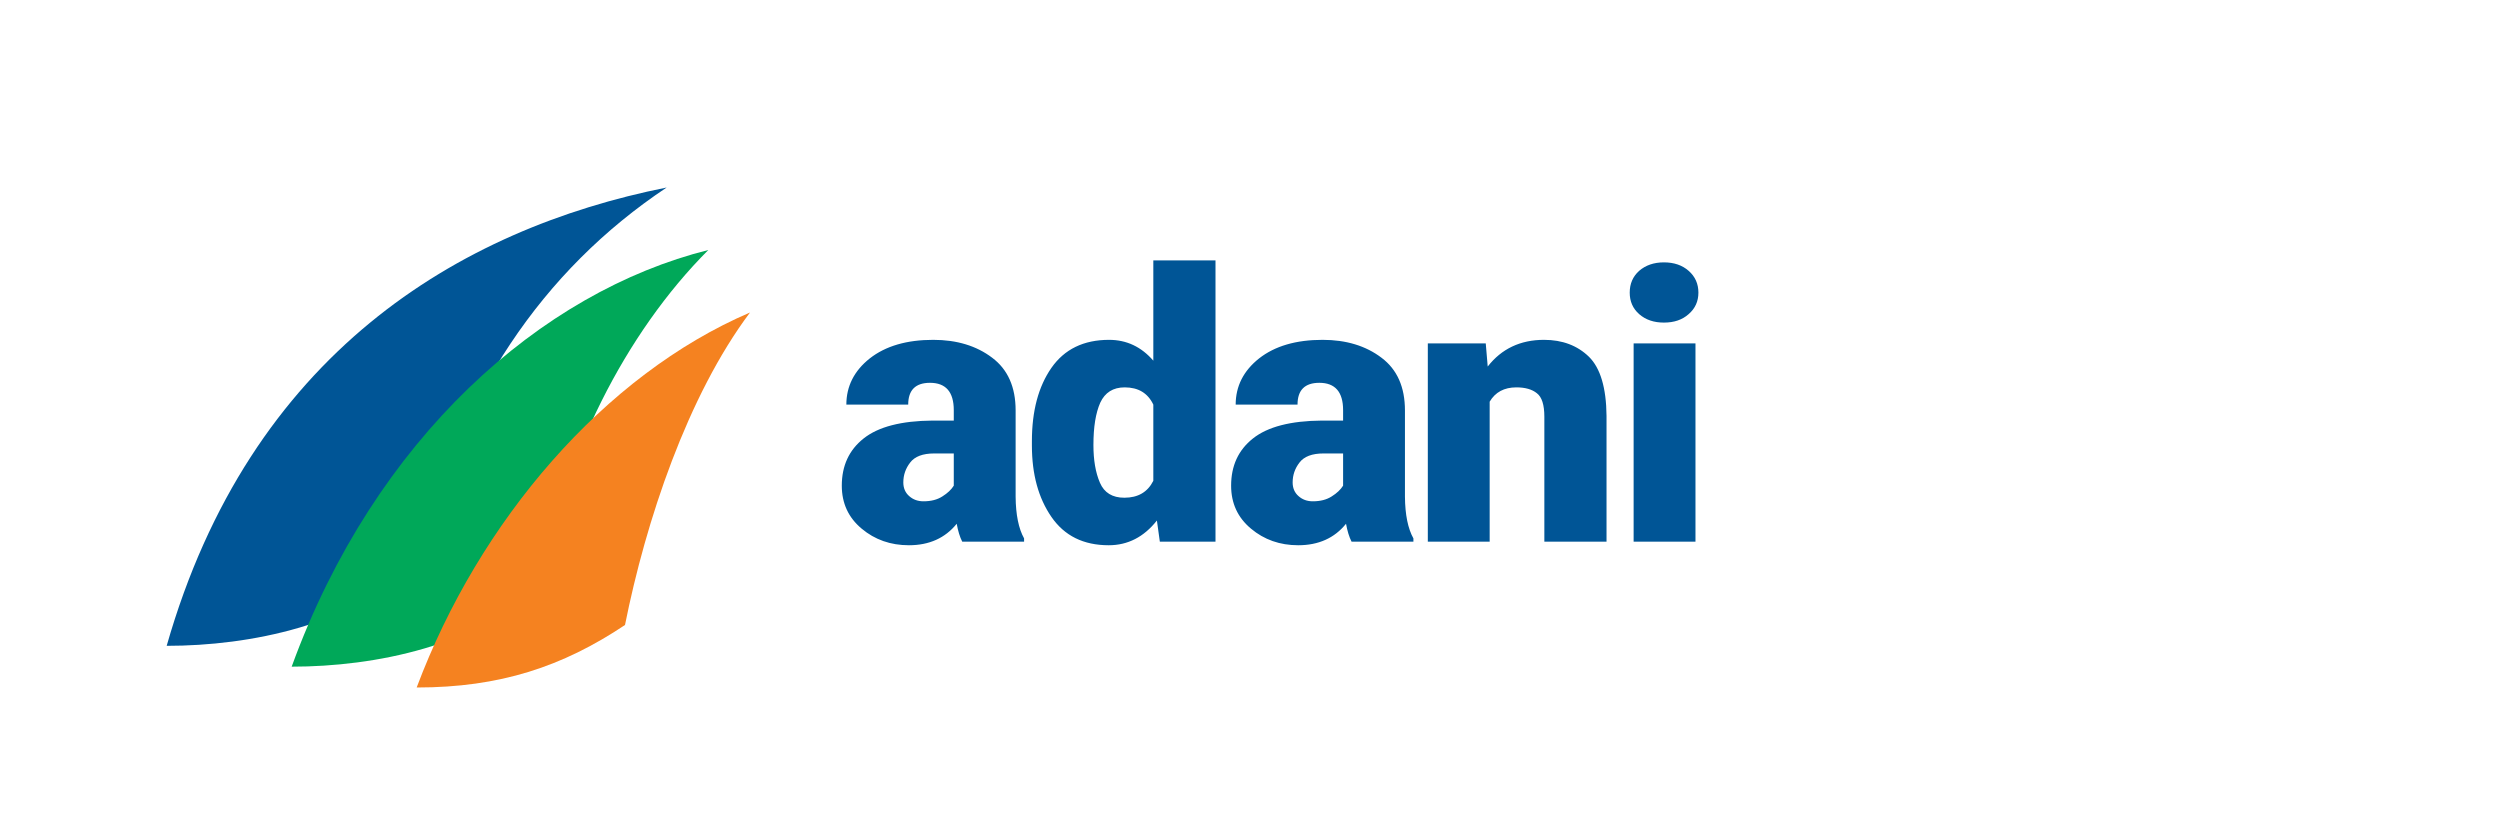
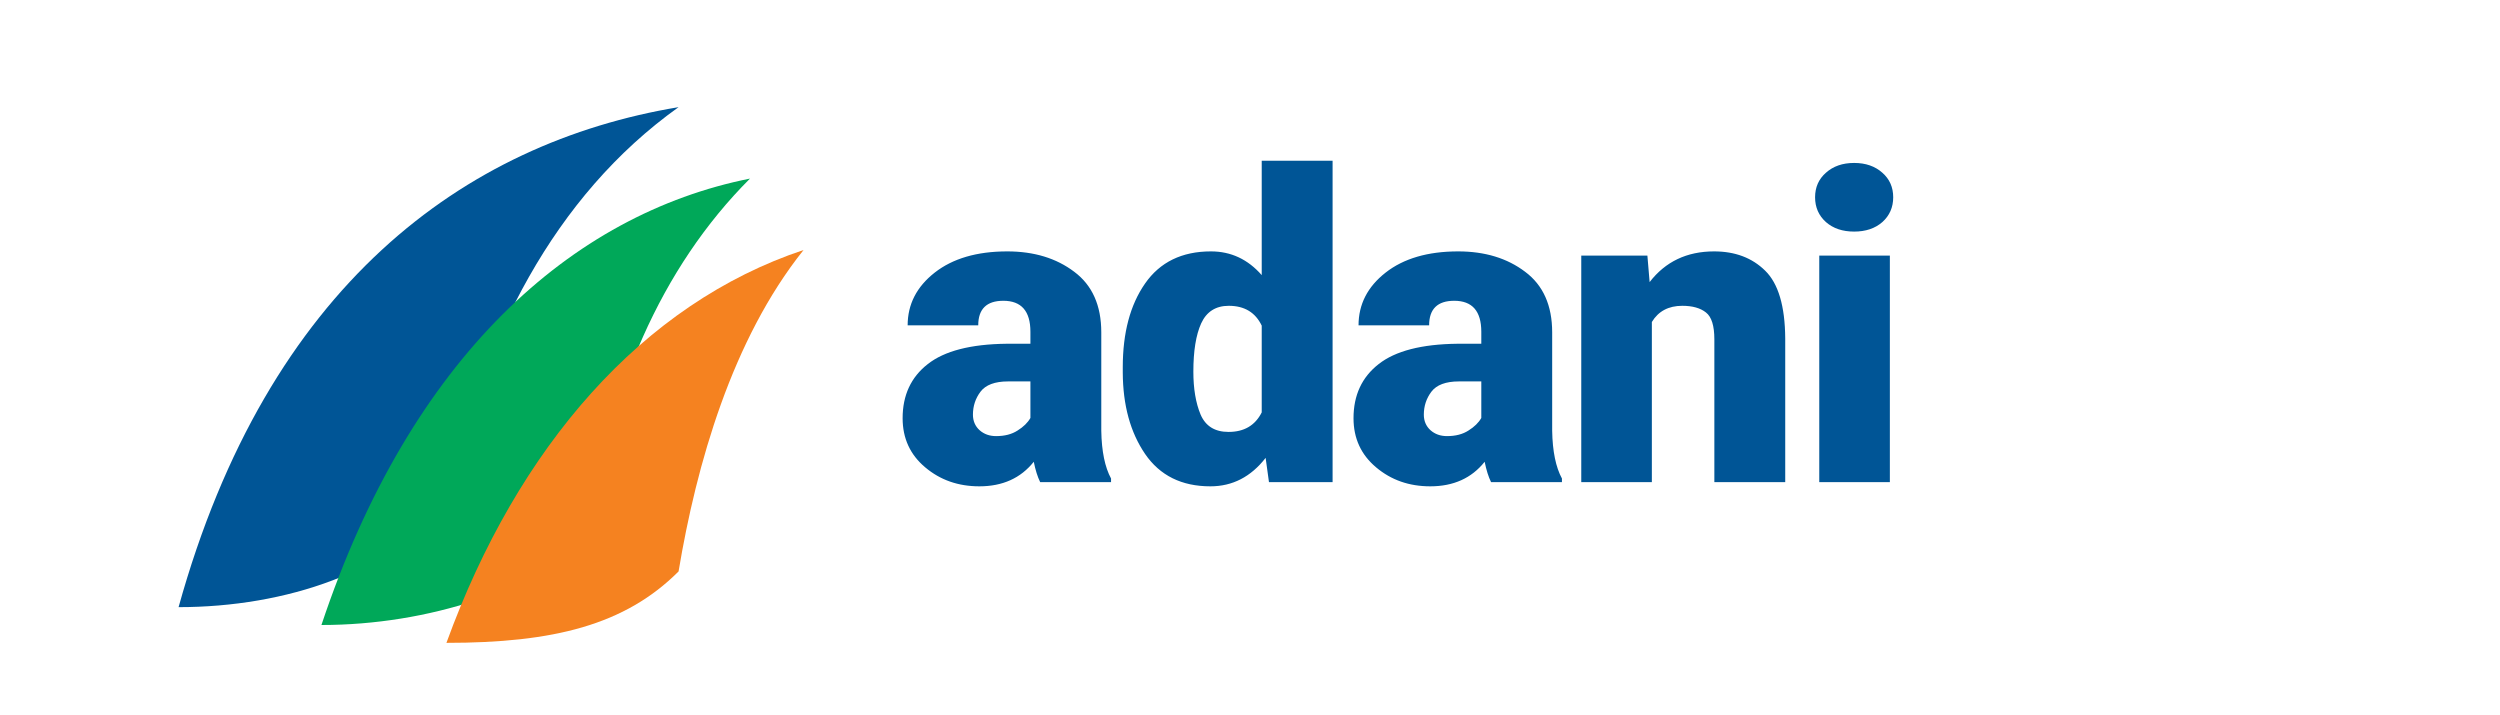
- <svg xmlns="http://www.w3.org/2000/svg" viewBox="0 0 120 40" width="120" height="40" fill="none">
-   <g transform="translate(4, 5)">
-     <path d="M4 26C8 12 18 6 28 4c-6 4-10 10-12 18-3 3-8 4-12 4z" fill="#005596" />
-     <path d="M10 27C14 16 22 9 30 7c-4 4-7 10-8 16-3 3-8 4-12 4z" fill="#00A859" />
-     <path d="M16 28C19 20 25 13 32 10c-3 4-5 10-6 15-3 2-6 3-10 3z" fill="#F58220" />
+ <svg xmlns="http://www.w3.org/2000/svg" viewBox="0 0 140 40" width="140" height="40" fill="none">
+   <g transform="translate(6, 2)">
+     <path d="M4 32C9 14 20 6 32 4c-7 5-11 13-13 22-3 4-9 6-15 6z" fill="#005596" />
+     <path d="M12 33C17 18 26 10 36 8c-5 5-8 12-9 20-3 3-9 5-15 5z" fill="#00A859" />
+     <path d="M19 34C23 23 30 15 39 12c-4 5-6 12-7 18-3 3-7 4-13 4z" fill="#F58220" />
  </g>
-   <text x="40" y="26" font-family="system-ui, -apple-system, 'Segoe UI', Roboto, sans-serif" font-size="18" font-weight="900" fill="#005596" letter-spacing="-0.5">adani</text>
+   <text x="50" y="27" font-family="'Segoe UI', Roboto, system-ui, sans-serif" font-size="24" font-weight="900" fill="#005596" letter-spacing="-0.5">adani</text>
</svg>
